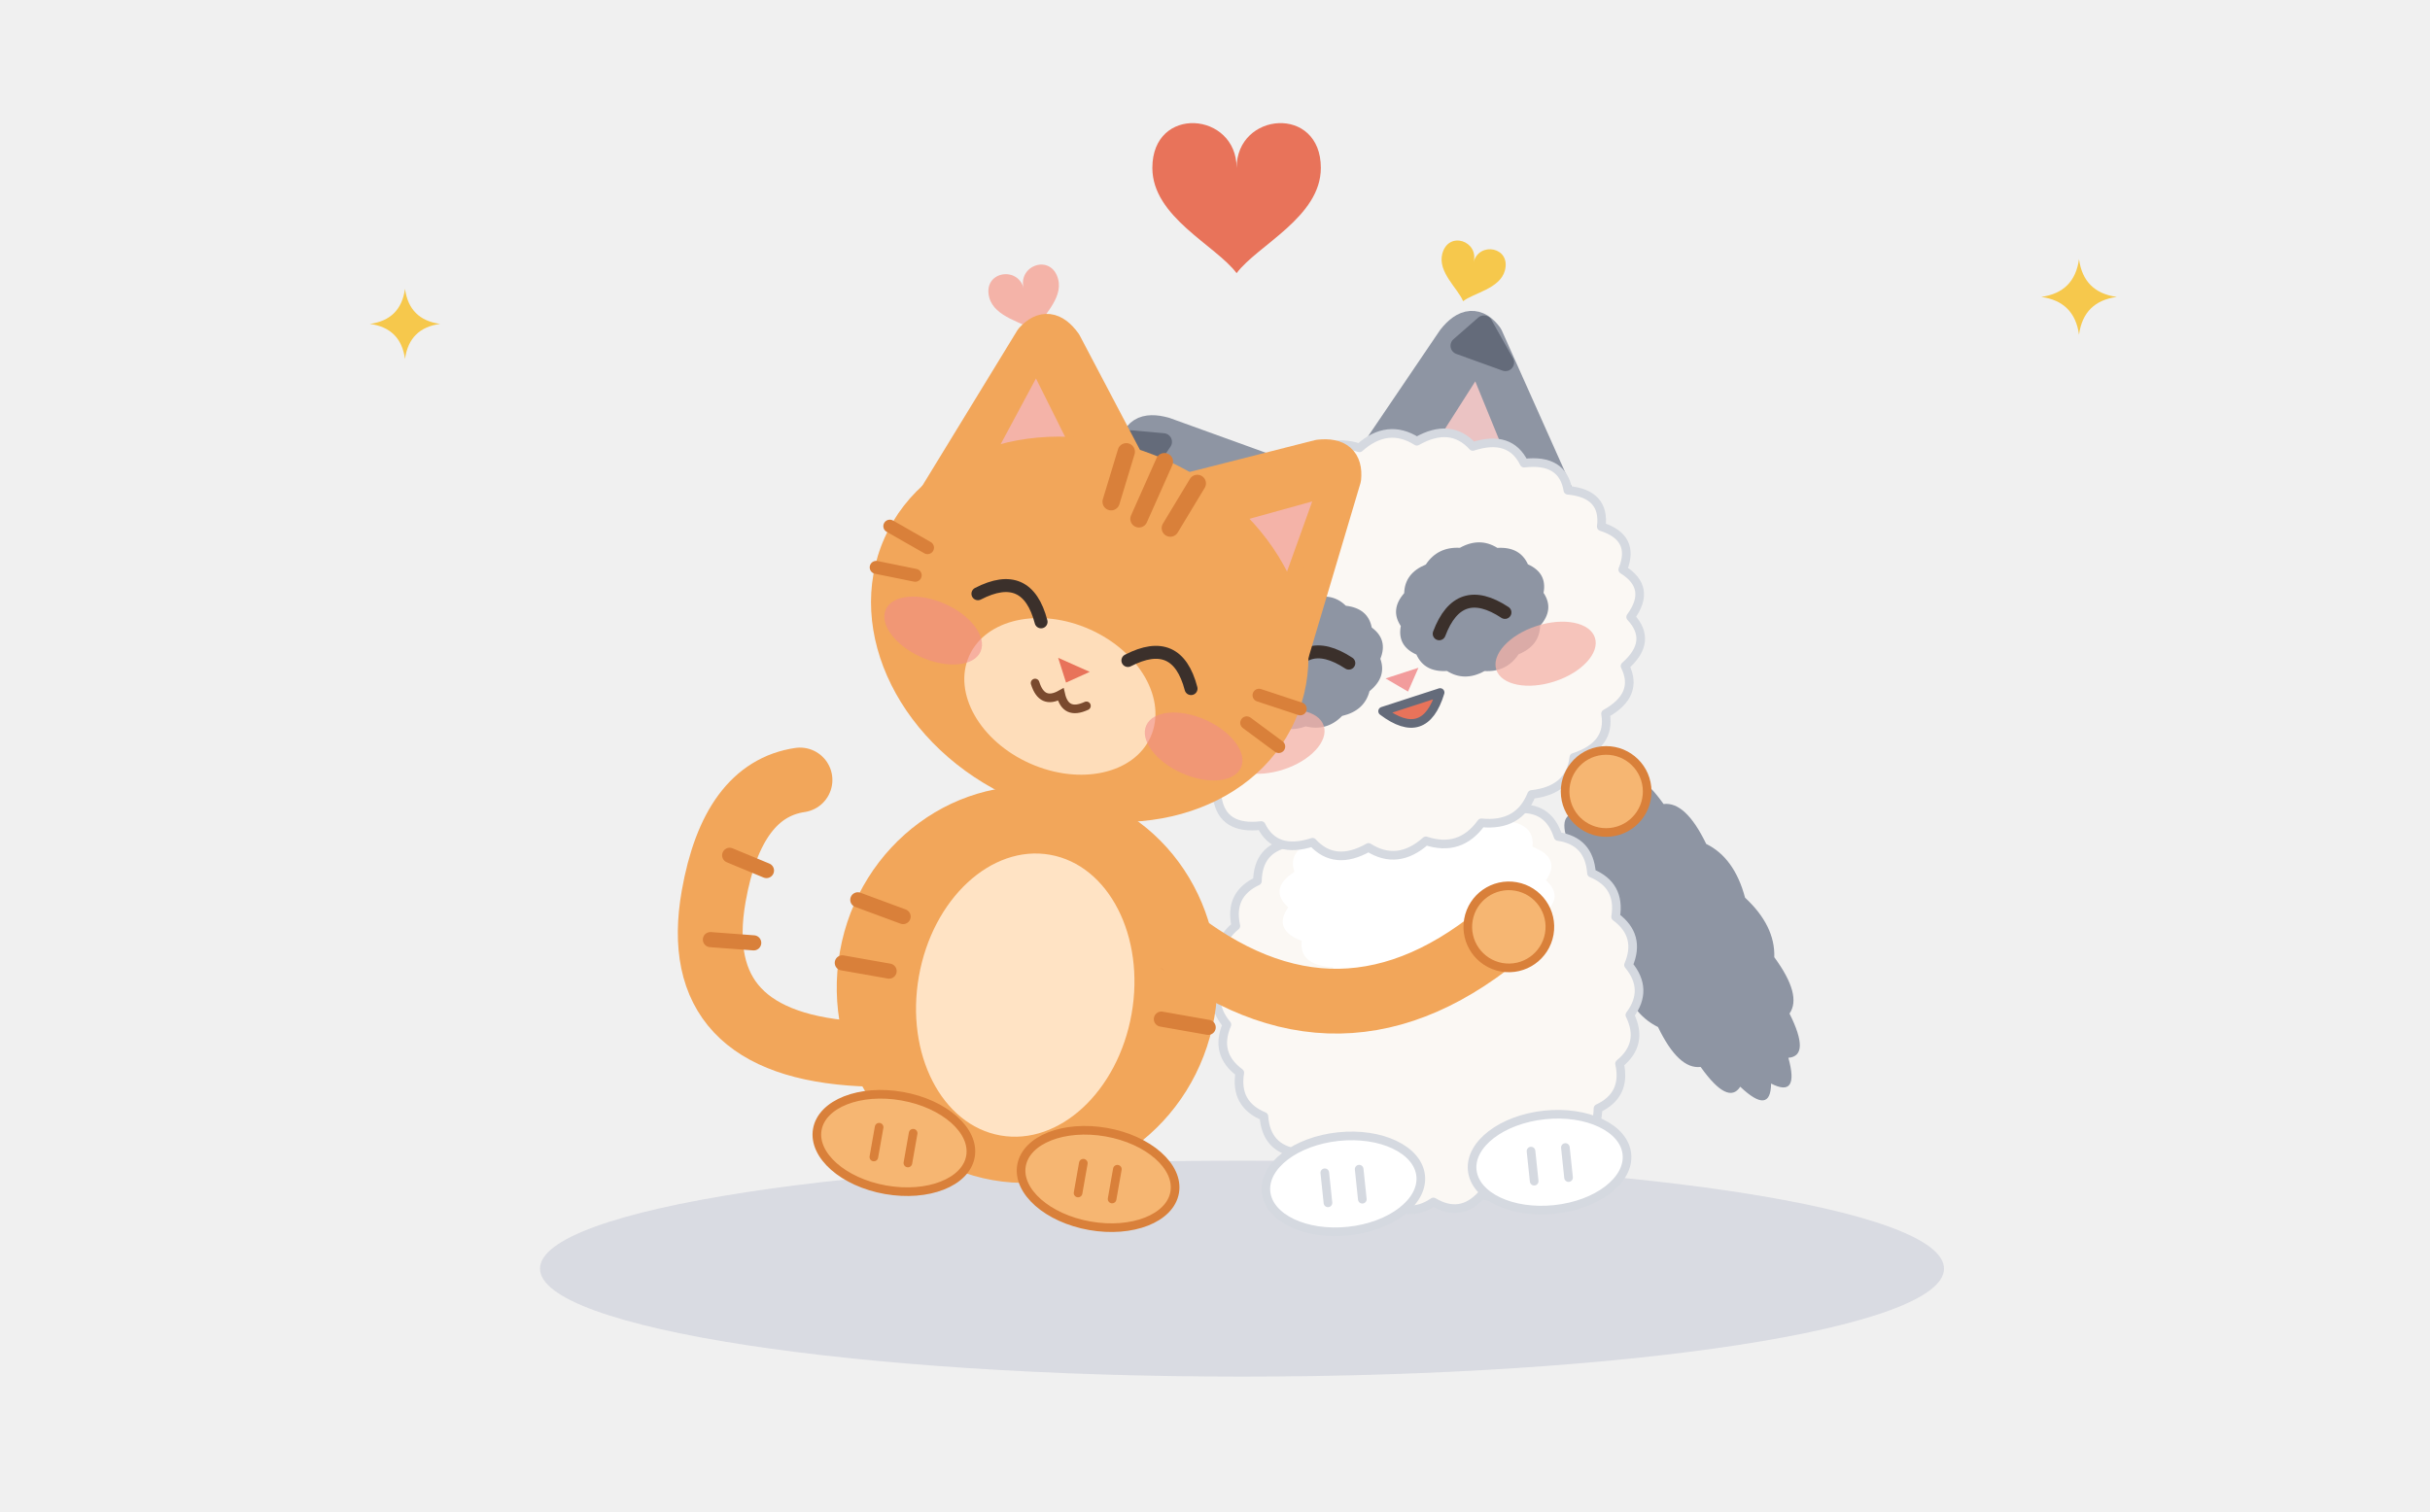
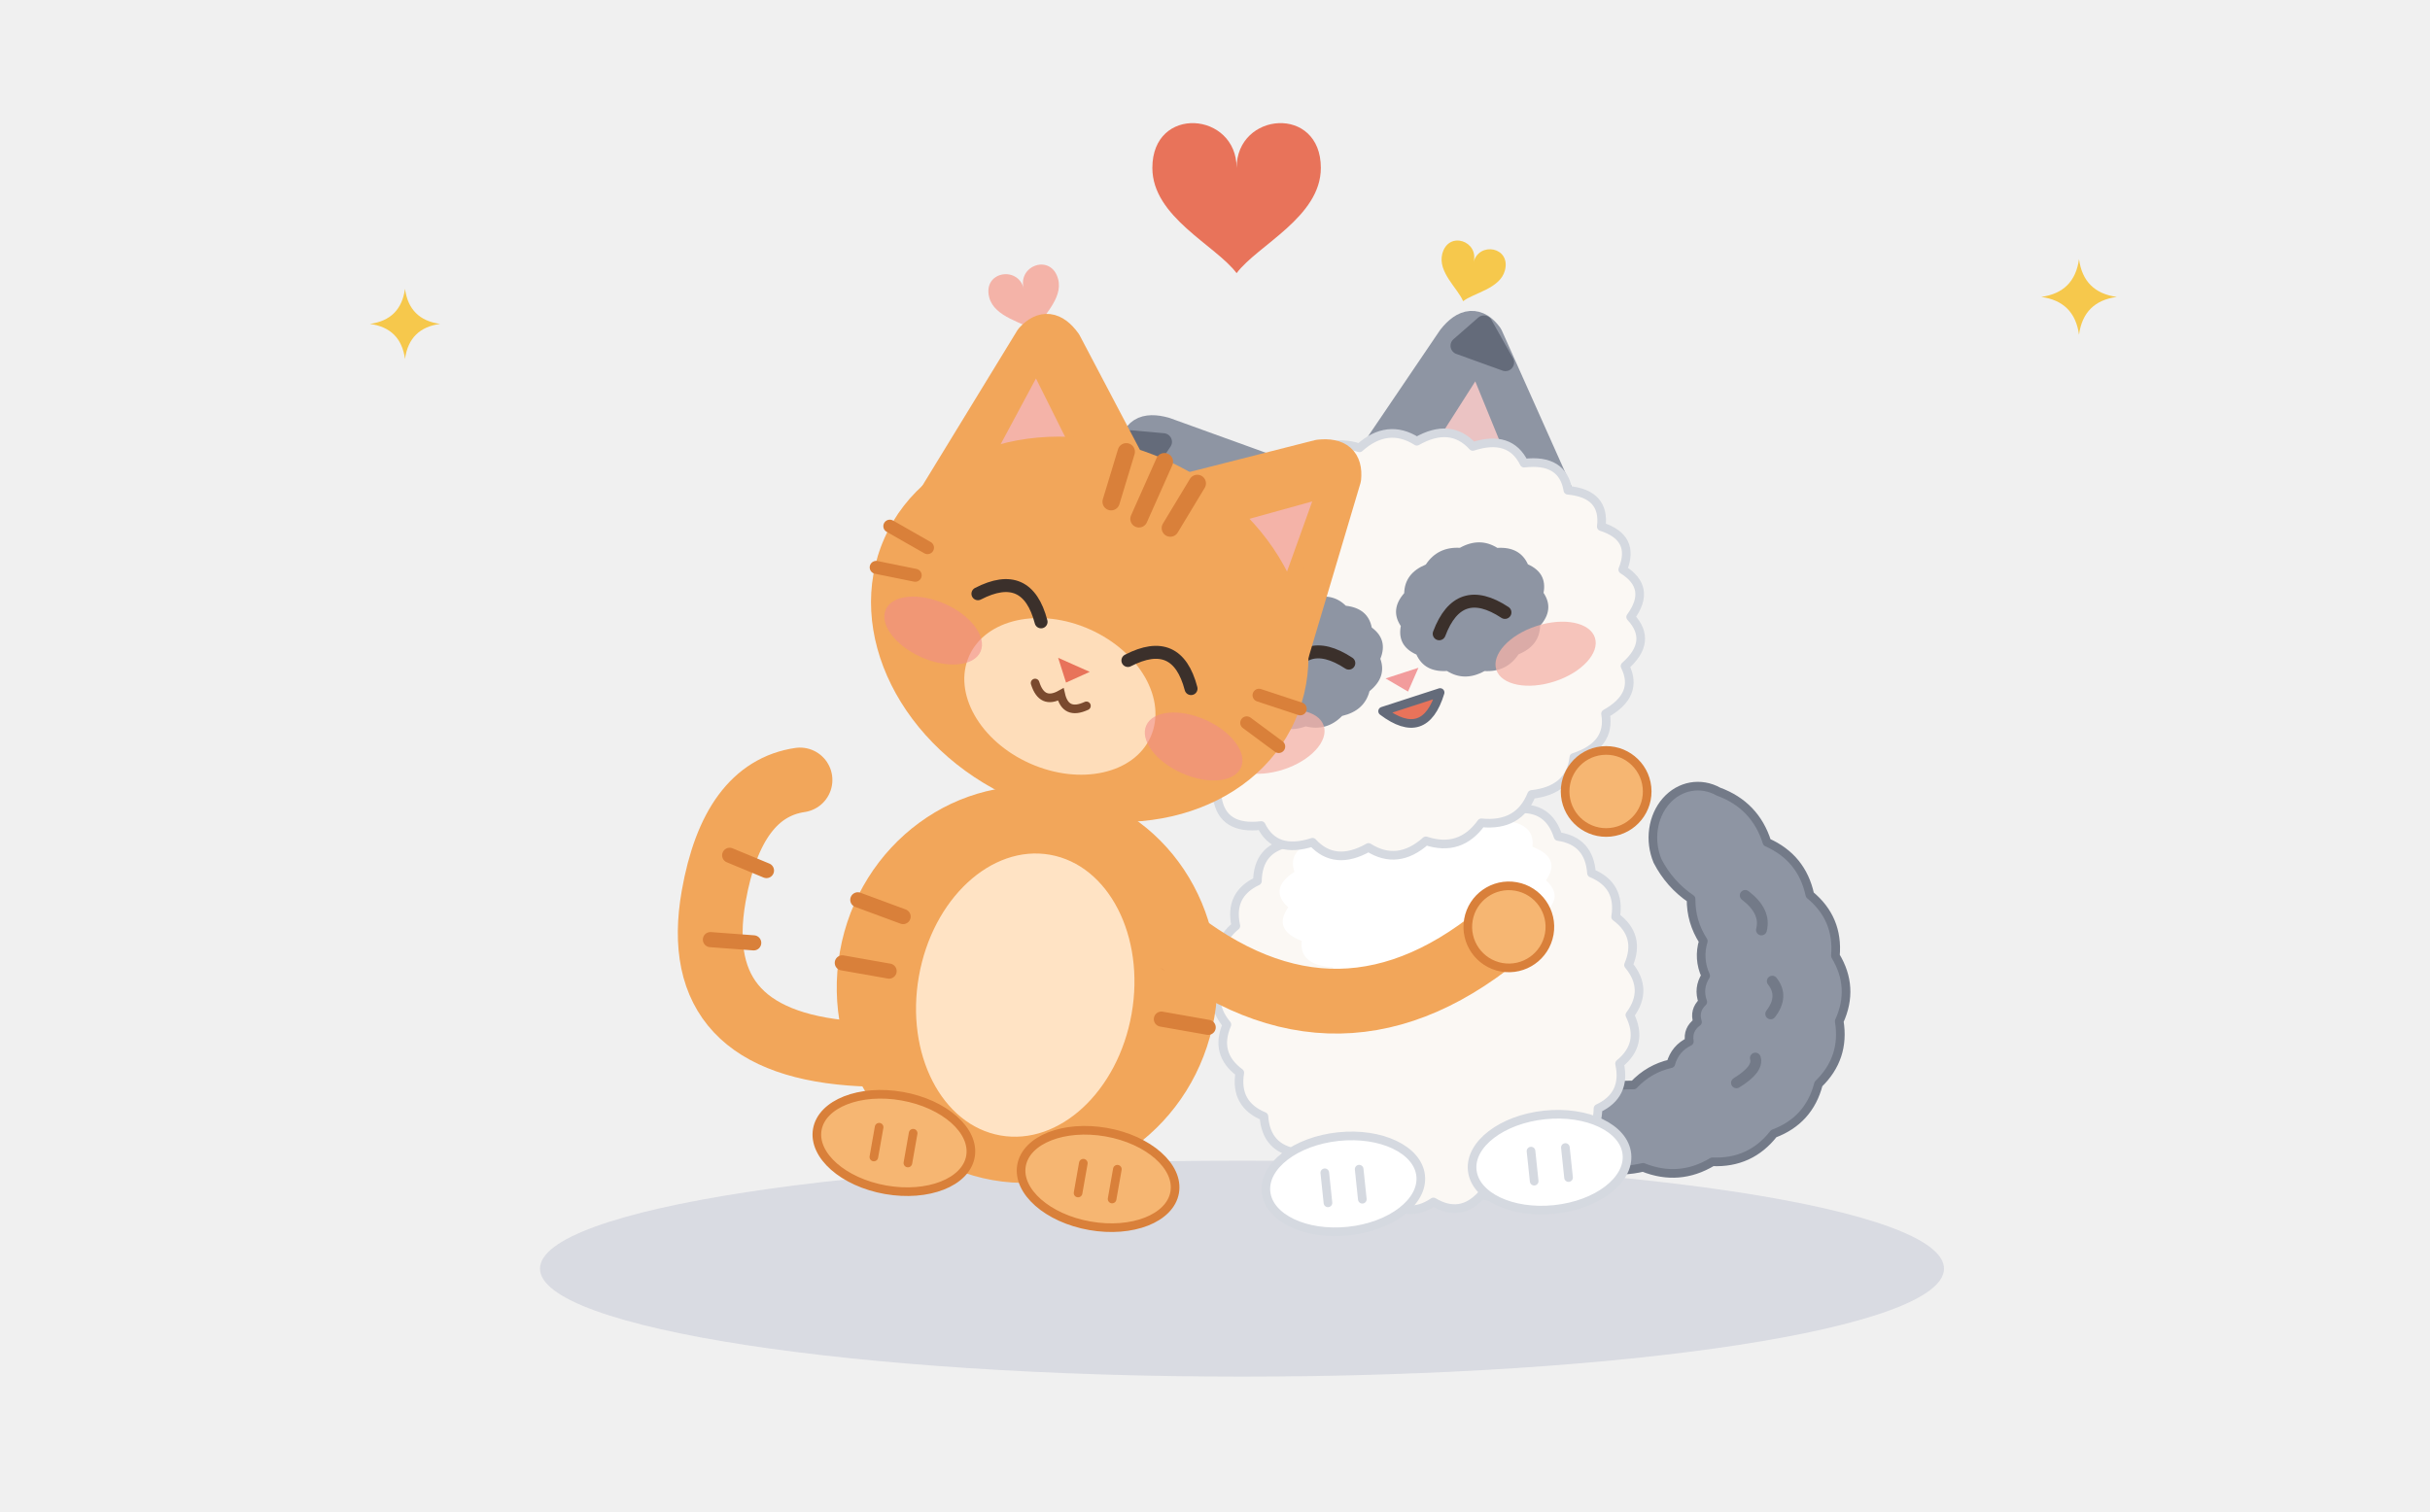
<svg xmlns="http://www.w3.org/2000/svg" width="900" height="560" viewBox="0 0 900 560">
  <ellipse cx="460" cy="470" rx="260" ry="40" fill="#2B3A75" opacity="0.12" />
  <path transform="translate(458 70) rotate(0) scale(1.3)" d="M0 -6 C0 -22 -24 -24 -24 -6 C-24 8 -6 16 0 24 C6 16 24 8 24 -6 C24 -24 0 -22 0 -6Z" fill="#E8735A" opacity="1" />
  <path transform="translate(380 110) rotate(-15) scale(0.55)" d="M0 -6 C0 -22 -24 -24 -24 -6 C-24 8 -6 16 0 24 C6 16 24 8 24 -6 C24 -24 0 -22 0 -6Z" fill="#F4B3A8" opacity="1" />
  <path transform="translate(545 100) rotate(15) scale(0.5)" d="M0 -6 C0 -22 -24 -24 -24 -6 C-24 8 -6 16 0 24 C6 16 24 8 24 -6 C24 -24 0 -22 0 -6Z" fill="#F6C84C" opacity="1" />
  <path transform="translate(150 120) scale(1.3)" d="M0 -10 Q1.2 -1.2 10 0 Q1.2 1.2 0 10 Q-1.2 1.2 -10 0 Q-1.2 -1.2 0 -10Z" fill="#F6C84C" />
  <path transform="translate(770 110) scale(1.4)" d="M0 -10 Q1.2 -1.2 10 0 Q1.2 1.2 0 10 Q-1.2 1.2 -10 0 Q-1.2 -1.2 0 -10Z" fill="#F6C84C" />
  <g transform="translate(520 285) scale(0.8) rotate(-6)">
    <g transform="scale(1 1)">
-       <g transform="translate(120 90) rotate(-25)">
-         <path d="M34.0 0.0 Q39.3 18.4 31.4 30.6 Q33.4 52.4 24.0 56.6 Q22.3 78.5 13.0 73.9 Q7.8 92.6 0.0 80.0 Q-7.8 92.6 -13.0 73.9 Q-22.3 78.5 -24.0 56.6 Q-33.4 52.4 -31.4 30.6 Q-39.3 18.4 -34.0 0.0 Q-39.3 -18.4 -31.4 -30.6 Q-33.4 -52.4 -24.0 -56.6 Q-22.3 -78.5 -13.0 -73.9 Q-7.8 -92.6 -0.0 -80.0 Q7.8 -92.6 13.0 -73.9 Q22.3 -78.5 24.0 -56.6 Q33.4 -52.4 31.4 -30.6 Q39.3 -18.4 34.0 0.0Z" fill="#8E95A3" />
-       </g>
+       <path d="M57.1 184.7 Q71.6 197.4 90.8 194.9 Q106.7 203.3 123.0 195.7 Q140.4 198.3 152.6 185.7 Q169.5 181.3 175.6 165.0 Q189.2 154.3 188.2 137.1 Q196.9 122.3 189.6 106.8 Q192.9 89.8 180.8 77.5 Q178.9 60.0 163.6 51.2 Q160.0 33.5 143.7 25.5 A21.4 24.6 0 0 0 112.3 54.5 Q116.7 65.8 125.9 73.6 Q124.7 84.1 129.5 93.6 Q126.2 101.5 128.9 109.7 Q124.7 115.0 126.3 121.6 Q121.8 125.1 122.9 130.6 Q117.9 133.5 118.2 139.2 Q111.3 141.7 108.6 148.5 Q98.4 149.7 90.5 156.5 Q76.4 154.9 62.9 159.3Z" fill="#8E95A3" stroke="#737A88" stroke-width="4" stroke-linejoin="round" />
+       <path d="M137.9 160.5 Q148.8 155.3 147.8 150.0" fill="none" stroke="#737A88" stroke-width="5" stroke-linecap="round" />
+       <path d="M157.0 130.4 Q164.1 122.9 159.3 115.4" fill="none" stroke="#737A88" stroke-width="5" stroke-linecap="round" />
+       <path d="M156.8 91.3 Q159.9 83.0 151.0 74.6" fill="none" stroke="#737A88" stroke-width="5" stroke-linecap="round" />
    </g>
    <path d="M92.1 124.1 Q97.2 138.0 85.0 146.0 Q86.7 160.8 72.9 165.6 Q71.1 180.4 56.6 181.7 Q51.4 195.5 37.0 193.3 Q28.6 205.5 15.2 199.7 Q4.3 209.5 -7.4 200.7 Q-20.4 207.6 -29.6 196.1 Q-43.8 199.6 -50.1 186.2 Q-64.7 186.1 -67.7 171.6 Q-81.8 168.0 -81.3 153.1 Q-94.2 146.1 -90.3 131.8 Q-101.1 121.9 -93.9 109.0 Q-102.1 96.7 -92.1 85.9 Q-97.2 72.0 -85.0 64.0 Q-86.7 49.2 -72.9 44.4 Q-71.1 29.6 -56.6 28.3 Q-51.4 14.5 -37.0 16.7 Q-28.6 4.5 -15.2 10.3 Q-4.3 0.5 7.4 9.3 Q20.4 2.4 29.6 13.9 Q43.8 10.4 50.1 23.8 Q64.7 23.9 67.7 38.4 Q81.8 42.0 81.3 56.9 Q94.2 63.9 90.3 78.2 Q101.1 88.1 93.9 101.0 Q102.1 113.3 92.1 124.1Z" fill="#FBF8F4" stroke="#D5D9E0" stroke-width="4" stroke-linejoin="round" />
    <path d="M60.0 58.0 Q68.3 67.5 55.4 74.1 Q57.9 85.1 42.4 87.7 Q38.7 98.5 23.0 96.8 Q13.6 105.8 0.0 100.0 Q-13.6 105.8 -23.0 96.8 Q-38.7 98.5 -42.4 87.7 Q-57.9 85.1 -55.4 74.1 Q-68.3 67.5 -60.0 58.0 Q-68.3 48.5 -55.4 41.9 Q-57.9 30.9 -42.4 28.3 Q-38.7 17.5 -23.0 19.2 Q-13.6 10.2 -0.0 16.0 Q13.6 10.2 23.0 19.2 Q38.7 17.5 42.4 28.3 Q57.9 30.9 55.4 41.9 Q68.3 48.5 60.0 58.0Z" fill="#FFFFFF" />
    <ellipse cx="-48" cy="188" rx="36" ry="22" fill="#FFFFFF" stroke="#D5D9E0" stroke-width="4" />
    <path d="M-56 182 L-56 196 M-40 182 L-40 196" stroke="#D5D9E0" stroke-width="4" stroke-linecap="round" />
    <ellipse cx="48" cy="188" rx="36" ry="22" fill="#FFFFFF" stroke="#D5D9E0" stroke-width="4" />
    <path d="M40 182 L40 196 M56 182 L56 196" stroke="#D5D9E0" stroke-width="4" stroke-linecap="round" />
    <g transform="translate(0 -62) rotate(-12)">
      <g transform="scale(1 1)">
        <path d="M-96 -24 L-86 -118 Q-82 -130 -70 -122 L-16 -80Z" fill="#8E95A3" stroke="#8E95A3" stroke-width="14" stroke-linejoin="round" />
        <path d="M-90 -104 L-86 -124 L-72 -118Z" fill="#646B7A" stroke="#646B7A" stroke-width="8" stroke-linejoin="round" />
        <path d="M-78 -46 L-74 -100 L-40 -72Z" fill="#EBC3C3" />
      </g>
      <g transform="scale(-1 1)">
        <path d="M-96 -24 L-86 -118 Q-82 -130 -70 -122 L-16 -80Z" fill="#8E95A3" stroke="#8E95A3" stroke-width="14" stroke-linejoin="round" />
        <path d="M-90 -104 L-86 -124 L-72 -118Z" fill="#646B7A" stroke="#646B7A" stroke-width="8" stroke-linejoin="round" />
        <path d="M-78 -46 L-74 -100 L-40 -72Z" fill="#EBC3C3" />
      </g>
      <path d="M112.0 4.0 Q122.3 16.2 108.7 26.0 Q115.2 39.9 99.2 46.8 Q101.4 61.5 83.8 65.0 Q81.7 79.7 63.6 79.7 Q57.3 93.6 39.7 90.0 Q29.5 102.3 13.5 95.3 Q-0.0 105.2 -13.5 95.3 Q-29.5 102.3 -39.7 90.0 Q-57.3 93.6 -63.6 79.7 Q-81.7 79.7 -83.8 65.0 Q-101.4 61.5 -99.2 46.8 Q-115.2 39.9 -108.7 26.0 Q-122.3 16.2 -112.0 4.0 Q-122.3 -8.2 -108.7 -18.0 Q-115.2 -31.9 -99.2 -38.8 Q-101.4 -53.5 -83.8 -57.0 Q-81.7 -71.7 -63.6 -71.7 Q-57.3 -85.6 -39.7 -82.0 Q-29.5 -94.3 -13.5 -87.3 Q-0.0 -97.2 13.5 -87.3 Q29.5 -94.3 39.7 -82.0 Q57.3 -85.6 63.6 -71.7 Q81.7 -71.7 83.8 -57.0 Q101.4 -53.5 99.2 -38.8 Q115.2 -31.9 108.7 -18.0 Q122.3 -8.2 112.0 4.0Z" fill="#FBF8F4" stroke="#D5D9E0" stroke-width="4" stroke-linejoin="round" />
      <path d="M-7.5 8.6 Q-7.2 17.6 -16.9 21.3 Q-21.9 29.2 -32.5 28.3 Q-41.5 33.0 -50.0 27.7 Q-60.6 28.0 -64.9 19.7 Q-74.3 15.4 -73.2 6.4 Q-78.7 -1.3 -72.5 -8.6 Q-72.8 -17.6 -63.1 -21.3 Q-58.1 -29.2 -47.5 -28.3 Q-38.5 -33.0 -30.0 -27.7 Q-19.4 -28.0 -15.1 -19.7 Q-5.7 -15.4 -6.8 -6.4 Q-1.3 1.3 -7.5 8.6Z" fill="#8E95A3" />
      <path d="M73.8 2.9 Q76.3 11.7 67.6 16.9 Q64.5 25.6 54.0 26.4 Q46.2 32.6 36.6 28.9 Q26.3 30.9 20.1 23.5 Q10.0 20.9 9.0 11.9 Q1.7 5.3 6.2 -2.9 Q3.7 -11.7 12.4 -16.9 Q15.5 -25.6 26.0 -26.4 Q33.8 -32.6 43.4 -28.9 Q53.7 -30.9 59.9 -23.5 Q70.0 -20.9 71.0 -11.9 Q78.3 -5.3 73.8 2.9Z" fill="#8E95A3" />
      <path d="M-54 6 Q-38 -14 -22 6" fill="none" stroke="#3B302B" stroke-width="6" stroke-linecap="round" />
      <path d="M22 6 Q38 -14 54 6" fill="none" stroke="#3B302B" stroke-width="6" stroke-linecap="round" />
      <ellipse cx="-66" cy="30" rx="24.0" ry="13.5" fill="#F4B3A8" opacity=".75" />
      <ellipse cx="66" cy="30" rx="24.0" ry="13.5" fill="#F4B3A8" opacity=".75" />
      <path d="M-8 18 L8 18 L0 27Z" fill="#F29C9C" />
      <path d="M-14 32 Q0 52 14 32Z" fill="#E8735A" stroke="#646B7A" stroke-width="4" stroke-linejoin="round" />
    </g>
  </g>
  <g transform="translate(520 285) scale(0.8) rotate(-6)">
    <circle cx="92" cy="20" r="19" fill="#F6B672" stroke="#D9803A" stroke-width="4" />
  </g>
  <g transform="translate(395 282) scale(0.8) rotate(10)">
    <g transform="scale(-1 1)">
      <path d="M70 150 Q150 160 150 90 Q150 40 120 30" fill="none" stroke="#F2A65A" stroke-width="30" stroke-linecap="round" />
      <path d="M146 70 L128 74 M148 110 L128 108" stroke="#D9803A" stroke-width="7" stroke-linecap="round" />
    </g>
    <ellipse cx="0" cy="105" rx="88" ry="92" fill="#F2A65A" />
    <ellipse cx="0" cy="110" rx="50" ry="66" fill="#FFE3C4" />
    <path d="M-84 80 L-62 84 M-86 110 L-64 110 M84 80 L62 84 M86 110 L64 110" stroke="#D9803A" stroke-width="7" stroke-linecap="round" />
    <ellipse cx="-48" cy="188" rx="36" ry="22" fill="#F6B672" stroke="#D9803A" stroke-width="4" />
    <path d="M-56 182 L-56 196 M-40 182 L-40 196" stroke="#D9803A" stroke-width="4" stroke-linecap="round" />
    <ellipse cx="48" cy="188" rx="36" ry="22" fill="#F6B672" stroke="#D9803A" stroke-width="4" />
    <path d="M40 182 L40 196 M56 182 L56 196" stroke="#D9803A" stroke-width="4" stroke-linecap="round" />
    <g transform="translate(0 -62) rotate(14)">
      <g transform="scale(1 1)">
        <path d="M-92 -20 L-80 -112 Q-76 -124 -64 -117 L-12 -76Z" fill="#F2A65A" stroke="#F2A65A" stroke-width="14" stroke-linejoin="round" />
        <path d="M-74 -42 L-70 -96 L-36 -68Z" fill="#F4B3A8" />
      </g>
      <g transform="scale(-1 1)">
        <path d="M-92 -20 L-80 -112 Q-76 -124 -64 -117 L-12 -76Z" fill="#F2A65A" stroke="#F2A65A" stroke-width="14" stroke-linejoin="round" />
        <path d="M-74 -42 L-70 -96 L-36 -68Z" fill="#F4B3A8" />
      </g>
      <ellipse cx="0" cy="0" rx="104" ry="86" fill="#F2A65A" />
      <ellipse cx="0" cy="34" rx="46" ry="34" fill="#FFE3C4" opacity=".9" />
      <g stroke="#D9803A" stroke-width="8" stroke-linecap="round">
        <line x1="-18" y1="-82" x2="-15" y2="-58" />
        <line x1="0" y1="-85" x2="0" y2="-56" />
        <line x1="18" y1="-82" x2="15" y2="-58" />
      </g>
      <path d="M-104 -6 L-84 -4 M-102 14 L-84 10 M104 -6 L84 -4 M102 14 L84 10" stroke="#D9803A" stroke-width="6" stroke-linecap="round" />
      <path d="M-54 6 Q-38 -14 -22 6" fill="none" stroke="#3B302B" stroke-width="6" stroke-linecap="round" />
      <path d="M22 6 Q38 -14 54 6" fill="none" stroke="#3B302B" stroke-width="6" stroke-linecap="round" />
      <ellipse cx="-66" cy="30" rx="24.0" ry="13.5" fill="#F08A8A" opacity=".55" />
      <ellipse cx="66" cy="30" rx="24.0" ry="13.5" fill="#F08A8A" opacity=".55" />
      <path d="M-8 18 L8 18 L0 27Z" fill="#E8735A" />
      <path d="M-13 33 Q-6 41 0 33 Q6 41 13 33" fill="none" stroke="#7A4A2E" stroke-width="4" stroke-linecap="round" />
    </g>
  </g>
  <g transform="translate(395 282) scale(0.8) rotate(10)">
    <path d="M60 70 Q150 120 215 40" fill="none" stroke="#F2A65A" stroke-width="30" stroke-linecap="round" />
    <circle cx="215" cy="40" r="19" fill="#F6B672" stroke="#D9803A" stroke-width="4" />
  </g>
</svg>
